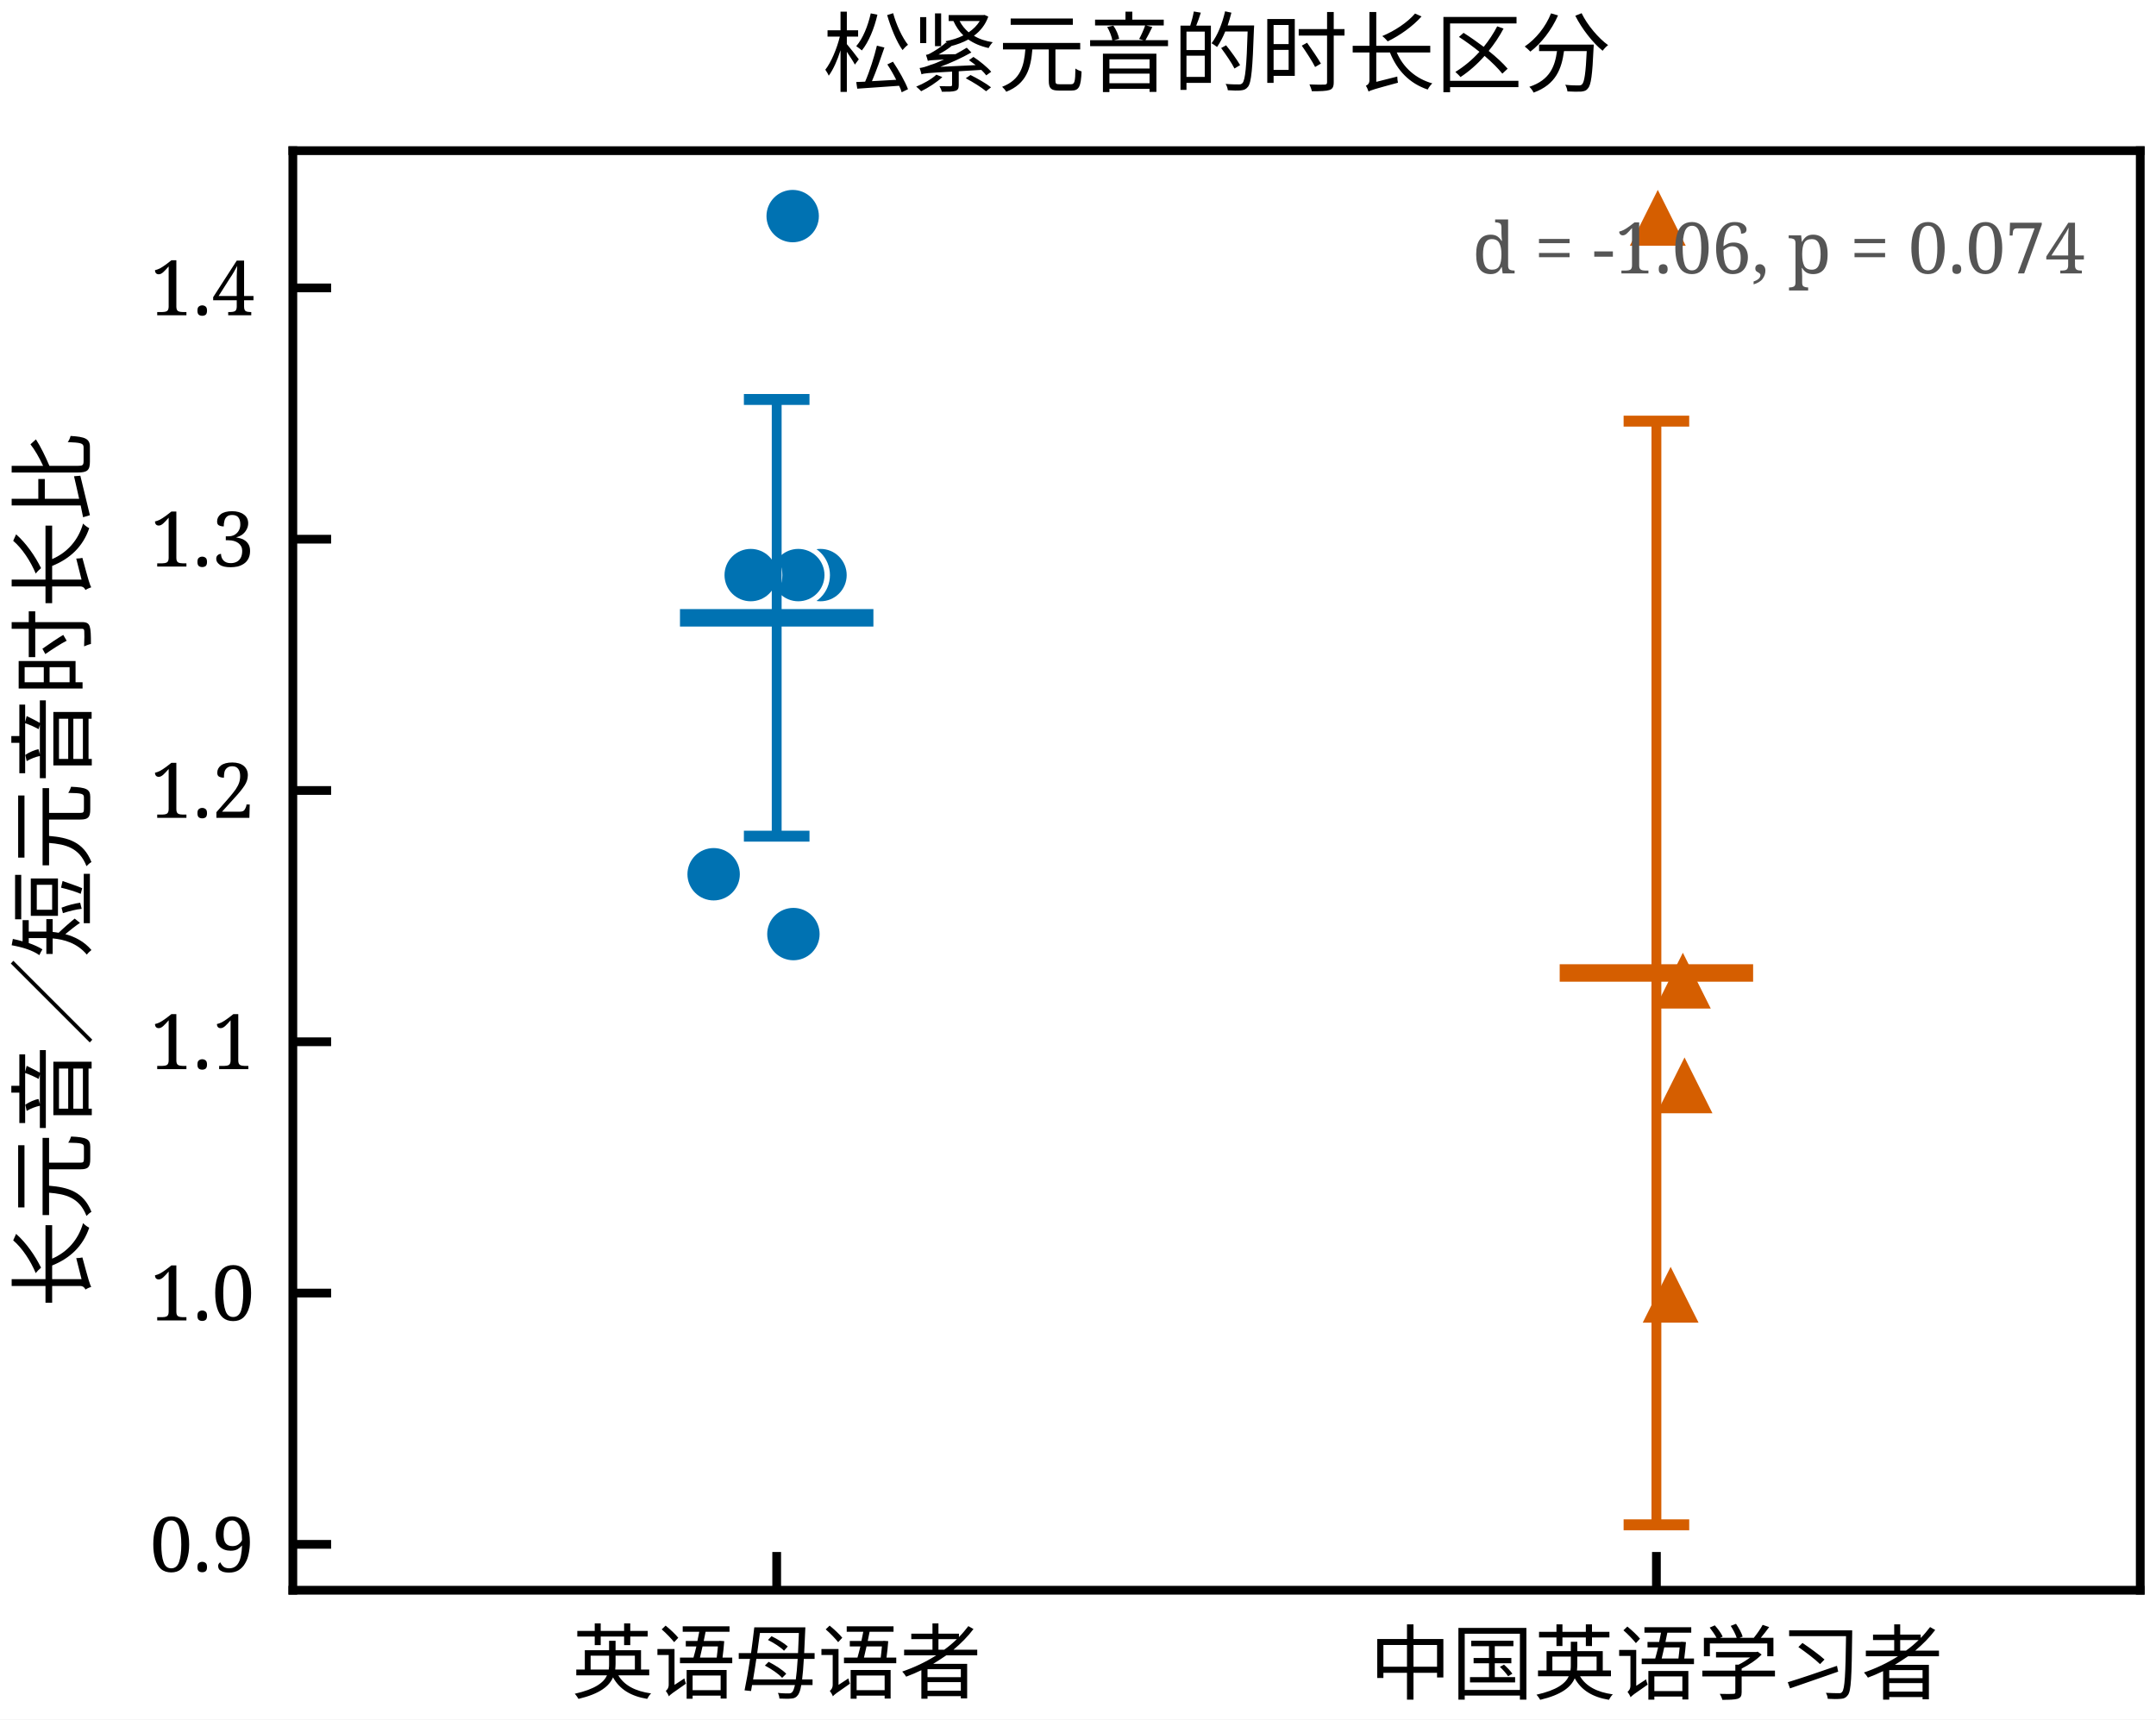
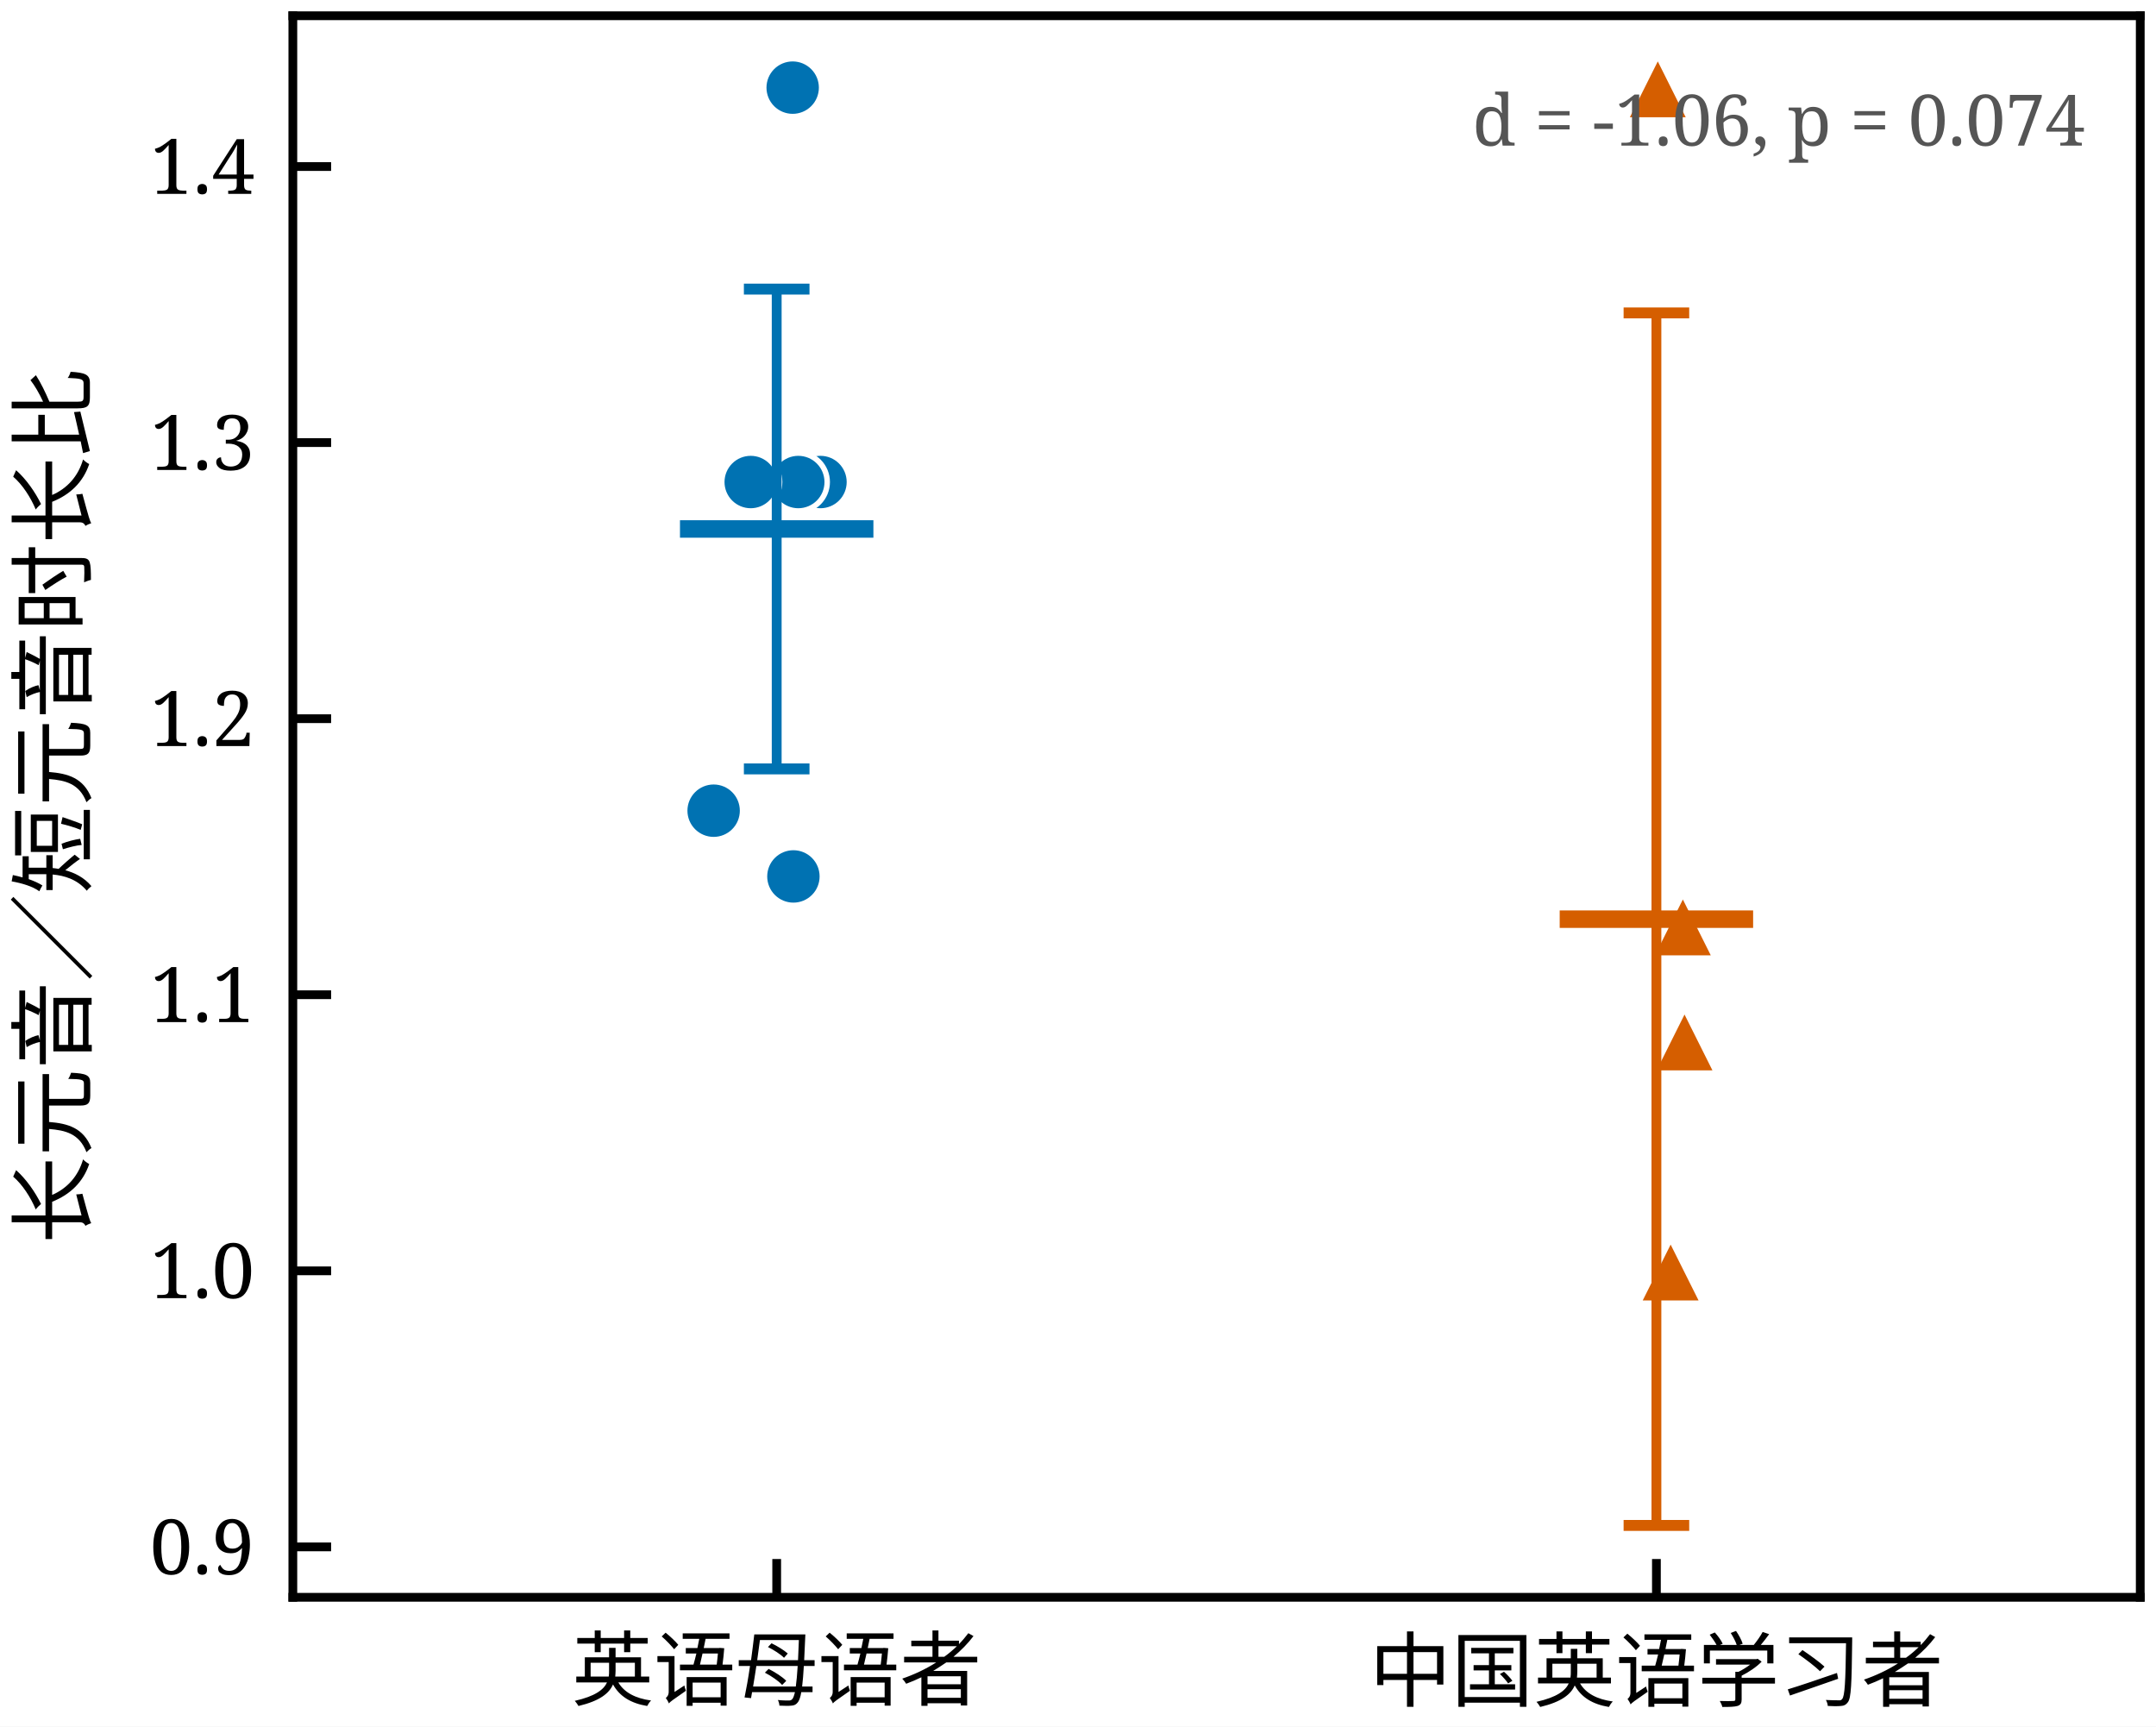
- <svg xmlns="http://www.w3.org/2000/svg" xmlns:xlink="http://www.w3.org/1999/xlink" width="197.19pt" height="157.311pt" viewBox="0 0 197.19 157.311" version="1.1">
+ <svg xmlns="http://www.w3.org/2000/svg" xmlns:xlink="http://www.w3.org/1999/xlink" width="197.19pt" height="157.875pt" viewBox="0 0 197.19 157.875" version="1.1">
  <defs>
    <style type="text/css">*{stroke-linejoin: round; stroke-linecap: butt}</style>
  </defs>
  <g id="figure_1">
    <g id="patch_1">
-       <path d="M 0 157.311  L 197.19 157.311  L 197.19 0  L 0 0  z " style="fill: #ffffff" />
+       <path d="M 0 157.875  L 197.19 157.875  L 197.19 0  L 0 0  z " style="fill: #ffffff" />
    </g>
    <g id="axes_1">
      <g id="patch_2">
-         <path d="M 26.784 145.486  L 195.75 145.486  L 195.75 13.784  L 26.784 13.784  z " style="fill: #ffffff" />
+         <path d="M 26.784 146.05  L 195.75 146.05  L 195.75 1.44  L 26.784 1.44  z " style="fill: #ffffff" />
      </g>
      <g id="matplotlib.axis_1">
        <g id="xtick_1">
          <g id="line2d_1">
            <defs>
-               <path id="m8a02b48c0e" d="M 0 0  L 0 -3.5  " style="stroke: #000000; stroke-width: 0.8" />
+               <path id="mb84cf7b210" d="M 0 0  L 0 -3.5  " style="stroke: #000000; stroke-width: 0.8" />
            </defs>
            <g>
-               <use xlink:href="#m8a02b48c0e" x="71.037" y="145.486" style="stroke: #000000; stroke-width: 0.8" />
+               <use xlink:href="#mb84cf7b210" x="71.037" y="146.05" style="stroke: #000000; stroke-width: 0.8" />
            </g>
          </g>
          <g id="text_1">
-             <text style="font-size: 7.5px; font-family: 'SimSun'; text-anchor: middle" x="71.037" y="154.816" transform="rotate(-0 71.03688 154.8163)">英语母语者</text>
+             <text style="font-size: 7.5px; font-family: 'SimSun'; text-anchor: middle" x="71.037" y="155.38" transform="rotate(-0 71.03688 155.3801)">英语母语者</text>
          </g>
        </g>
        <g id="xtick_2">
          <g id="line2d_2">
            <g>
-               <use xlink:href="#m8a02b48c0e" x="151.497" y="145.486" style="stroke: #000000; stroke-width: 0.8" />
+               <use xlink:href="#mb84cf7b210" x="151.497" y="146.05" style="stroke: #000000; stroke-width: 0.8" />
            </g>
          </g>
          <g id="text_2">
-             <text style="font-size: 7.5px; font-family: 'SimSun'; text-anchor: middle" x="151.497" y="154.904" transform="rotate(-0 151.4971 154.9042)">中国英语学习者</text>
+             <text style="font-size: 7.5px; font-family: 'SimSun'; text-anchor: middle" x="151.497" y="155.468" transform="rotate(-0 151.4971 155.468)">中国英语学习者</text>
          </g>
        </g>
      </g>
      <g id="matplotlib.axis_2">
        <g id="ytick_1">
          <g id="line2d_3">
            <defs>
-               <path id="m019289fd8e" d="M 0 0  L 3.5 0  " style="stroke: #000000; stroke-width: 0.8" />
+               <path id="m16be8cc8e4" d="M 0 0  L 3.5 0  " style="stroke: #000000; stroke-width: 0.8" />
            </defs>
            <g>
-               <use xlink:href="#m019289fd8e" x="26.784" y="141.289" style="stroke: #000000; stroke-width: 0.8" />
+               <use xlink:href="#m16be8cc8e4" x="26.784" y="141.442" style="stroke: #000000; stroke-width: 0.8" />
            </g>
          </g>
          <g id="text_3">
-             <text style="font-size: 7px; font-family: 'SimSun'; text-anchor: end" x="23.284" y="143.791" transform="rotate(-0 23.28375 143.7913)">0.9</text>
+             <text style="font-size: 7px; font-family: 'SimSun'; text-anchor: end" x="23.284" y="143.944" transform="rotate(-0 23.28375 143.9437)">0.9</text>
          </g>
        </g>
        <g id="ytick_2">
          <g id="line2d_4">
            <g>
-               <use xlink:href="#m019289fd8e" x="26.784" y="118.299" style="stroke: #000000; stroke-width: 0.8" />
+               <use xlink:href="#m16be8cc8e4" x="26.784" y="116.199" style="stroke: #000000; stroke-width: 0.8" />
            </g>
          </g>
          <g id="text_4">
-             <text style="font-size: 7px; font-family: 'SimSun'; text-anchor: end" x="23.284" y="120.801" transform="rotate(-0 23.28375 120.8012)">1.0</text>
+             <text style="font-size: 7px; font-family: 'SimSun'; text-anchor: end" x="23.284" y="118.7" transform="rotate(-0 23.28375 118.7005)">1.0</text>
          </g>
        </g>
        <g id="ytick_3">
          <g id="line2d_5">
            <g>
-               <use xlink:href="#m019289fd8e" x="26.784" y="95.309" style="stroke: #000000; stroke-width: 0.8" />
+               <use xlink:href="#m16be8cc8e4" x="26.784" y="90.955" style="stroke: #000000; stroke-width: 0.8" />
            </g>
          </g>
          <g id="text_5">
-             <text style="font-size: 7px; font-family: 'SimSun'; text-anchor: end" x="23.284" y="97.811" transform="rotate(-0 23.28375 97.8111)">1.1</text>
+             <text style="font-size: 7px; font-family: 'SimSun'; text-anchor: end" x="23.284" y="93.457" transform="rotate(-0 23.28375 93.45725)">1.1</text>
          </g>
        </g>
        <g id="ytick_4">
          <g id="line2d_6">
            <g>
-               <use xlink:href="#m019289fd8e" x="26.784" y="72.319" style="stroke: #000000; stroke-width: 0.8" />
+               <use xlink:href="#m16be8cc8e4" x="26.784" y="65.712" style="stroke: #000000; stroke-width: 0.8" />
            </g>
          </g>
          <g id="text_6">
-             <text style="font-size: 7px; font-family: 'SimSun'; text-anchor: end" x="23.284" y="74.821" transform="rotate(-0 23.28375 74.82099)">1.2</text>
+             <text style="font-size: 7px; font-family: 'SimSun'; text-anchor: end" x="23.284" y="68.214" transform="rotate(-0 23.28375 68.21399)">1.2</text>
          </g>
        </g>
        <g id="ytick_5">
          <g id="line2d_7">
            <g>
-               <use xlink:href="#m019289fd8e" x="26.784" y="49.329" style="stroke: #000000; stroke-width: 0.8" />
+               <use xlink:href="#m16be8cc8e4" x="26.784" y="40.469" style="stroke: #000000; stroke-width: 0.8" />
            </g>
          </g>
          <g id="text_7">
-             <text style="font-size: 7px; font-family: 'SimSun'; text-anchor: end" x="23.284" y="51.831" transform="rotate(-0 23.28375 51.83089)">1.3</text>
+             <text style="font-size: 7px; font-family: 'SimSun'; text-anchor: end" x="23.284" y="42.971" transform="rotate(-0 23.28375 42.97074)">1.3</text>
          </g>
        </g>
        <g id="ytick_6">
          <g id="line2d_8">
            <g>
-               <use xlink:href="#m019289fd8e" x="26.784" y="26.339" style="stroke: #000000; stroke-width: 0.8" />
+               <use xlink:href="#m16be8cc8e4" x="26.784" y="15.226" style="stroke: #000000; stroke-width: 0.8" />
            </g>
          </g>
          <g id="text_8">
-             <text style="font-size: 7px; font-family: 'SimSun'; text-anchor: end" x="23.284" y="28.841" transform="rotate(-0 23.28375 28.84078)">1.4</text>
+             <text style="font-size: 7px; font-family: 'SimSun'; text-anchor: end" x="23.284" y="17.727" transform="rotate(-0 23.28375 17.72749)">1.4</text>
          </g>
        </g>
        <g id="text_9">
-           <text style="font-size: 8px; font-family: 'SimSun'; text-anchor: middle" x="7.753" y="79.635" transform="rotate(-90 7.7525 79.635)">长元音／短元音时长比</text>
+           <text style="font-size: 8px; font-family: 'SimSun'; text-anchor: middle" x="7.753" y="73.745" transform="rotate(-90 7.7525 73.745)">长元音／短元音时长比</text>
        </g>
      </g>
      <g id="patch_3">
-         <path d="M 26.784 145.486  L 26.784 13.784  " style="fill: none; stroke: #000000; stroke-width: 0.8; stroke-linejoin: miter; stroke-linecap: square" />
+         <path d="M 26.784 146.05  L 26.784 1.44  " style="fill: none; stroke: #000000; stroke-width: 0.8; stroke-linejoin: miter; stroke-linecap: square" />
      </g>
      <g id="patch_4">
-         <path d="M 195.75 145.486  L 195.75 13.784  " style="fill: none; stroke: #000000; stroke-width: 0.8; stroke-linejoin: miter; stroke-linecap: square" />
+         <path d="M 195.75 146.05  L 195.75 1.44  " style="fill: none; stroke: #000000; stroke-width: 0.8; stroke-linejoin: miter; stroke-linecap: square" />
      </g>
      <g id="patch_5">
-         <path d="M 26.784 145.486  L 195.75 145.486  " style="fill: none; stroke: #000000; stroke-width: 0.8; stroke-linejoin: miter; stroke-linecap: square" />
+         <path d="M 26.784 146.05  L 195.75 146.05  " style="fill: none; stroke: #000000; stroke-width: 0.8; stroke-linejoin: miter; stroke-linecap: square" />
      </g>
      <g id="patch_6">
-         <path d="M 26.784 13.784  L 195.75 13.784  " style="fill: none; stroke: #000000; stroke-width: 0.8; stroke-linejoin: miter; stroke-linecap: square" />
+         <path d="M 26.784 1.44  L 195.75 1.44  " style="fill: none; stroke: #000000; stroke-width: 0.8; stroke-linejoin: miter; stroke-linecap: square" />
      </g>
      <g id="PathCollection_1">
        <defs>
-           <path id="m103096de59" d="M 0 2.646  C 0.702 2.646 1.375 2.367 1.871 1.871  C 2.367 1.375 2.646 0.702 2.646 0  C 2.646 -0.702 2.367 -1.375 1.871 -1.871  C 1.375 -2.367 0.702 -2.646 0 -2.646  C -0.702 -2.646 -1.375 -2.367 -1.871 -1.871  C -2.367 -1.375 -2.646 -0.702 -2.646 0  C -2.646 0.702 -2.367 1.375 -1.871 1.871  C -1.375 2.367 -0.702 2.646 0 2.646  z " style="stroke: #ffffff; stroke-width: 0.5" />
+           <path id="ma4d710873d" d="M 0 2.646  C 0.702 2.646 1.375 2.367 1.871 1.871  C 2.367 1.375 2.646 0.702 2.646 0  C 2.646 -0.702 2.367 -1.375 1.871 -1.871  C 1.375 -2.367 0.702 -2.646 0 -2.646  C -0.702 -2.646 -1.375 -2.367 -1.871 -1.871  C -2.367 -1.375 -2.646 -0.702 -2.646 0  C -2.646 0.702 -2.367 1.375 -1.871 1.871  C -1.375 2.367 -0.702 2.646 0 2.646  z " style="stroke: #ffffff; stroke-width: 0.5" />
        </defs>
-         <g clip-path="url(#p32d276f965)">
-           <use xlink:href="#m103096de59" x="72.566" y="85.456" style="fill: #0072b2; stroke: #ffffff; stroke-width: 0.5" />
-           <use xlink:href="#m103096de59" x="74.673" y="52.613" style="fill: #0072b2; stroke: #ffffff; stroke-width: 0.5" />
-           <use xlink:href="#m103096de59" x="72.499" y="19.77" style="fill: #0072b2; stroke: #ffffff; stroke-width: 0.5" />
-           <use xlink:href="#m103096de59" x="65.27" y="79.982" style="fill: #0072b2; stroke: #ffffff; stroke-width: 0.5" />
-           <use xlink:href="#m103096de59" x="75.043" y="52.613" style="fill: #0072b2; stroke: #ffffff; stroke-width: 0.5" />
-           <use xlink:href="#m103096de59" x="73.012" y="52.613" style="fill: #0072b2; stroke: #ffffff; stroke-width: 0.5" />
-           <use xlink:href="#m103096de59" x="68.661" y="52.613" style="fill: #0072b2; stroke: #ffffff; stroke-width: 0.5" />
+         <g clip-path="url(#p7879e7d99c)">
+           <use xlink:href="#ma4d710873d" x="72.566" y="80.137" style="fill: #0072b2; stroke: #ffffff; stroke-width: 0.5" />
+           <use xlink:href="#ma4d710873d" x="74.673" y="44.075" style="fill: #0072b2; stroke: #ffffff; stroke-width: 0.5" />
+           <use xlink:href="#ma4d710873d" x="72.499" y="8.013" style="fill: #0072b2; stroke: #ffffff; stroke-width: 0.5" />
+           <use xlink:href="#ma4d710873d" x="65.27" y="74.126" style="fill: #0072b2; stroke: #ffffff; stroke-width: 0.5" />
+           <use xlink:href="#ma4d710873d" x="75.043" y="44.075" style="fill: #0072b2; stroke: #ffffff; stroke-width: 0.5" />
+           <use xlink:href="#ma4d710873d" x="73.012" y="44.075" style="fill: #0072b2; stroke: #ffffff; stroke-width: 0.5" />
+           <use xlink:href="#ma4d710873d" x="68.661" y="44.075" style="fill: #0072b2; stroke: #ffffff; stroke-width: 0.5" />
        </g>
      </g>
      <g id="PathCollection_2">
        <defs>
-           <path id="m3f39afa801" d="M 0 -2.958  L -2.958 2.958  L 2.958 2.958  z " style="stroke: #ffffff; stroke-width: 0.5" />
+           <path id="me5bfd2367f" d="M 0 -2.958  L -2.958 2.958  L 2.958 2.958  z " style="stroke: #ffffff; stroke-width: 0.5" />
        </defs>
-         <g clip-path="url(#p32d276f965)">
-           <use xlink:href="#m3f39afa801" x="154.069" y="99.141" style="fill: #d55e00; stroke: #ffffff; stroke-width: 0.5" />
-           <use xlink:href="#m3f39afa801" x="153.11" y="118.299" style="fill: #d55e00; stroke: #ffffff; stroke-width: 0.5" />
-           <use xlink:href="#m3f39afa801" x="152.799" y="118.299" style="fill: #d55e00; stroke: #ffffff; stroke-width: 0.5" />
-           <use xlink:href="#m3f39afa801" x="151.623" y="19.77" style="fill: #d55e00; stroke: #ffffff; stroke-width: 0.5" />
-           <use xlink:href="#m3f39afa801" x="153.916" y="89.562" style="fill: #d55e00; stroke: #ffffff; stroke-width: 0.5" />
+         <g clip-path="url(#p7879e7d99c)">
+           <use xlink:href="#me5bfd2367f" x="154.069" y="95.163" style="fill: #d55e00; stroke: #ffffff; stroke-width: 0.5" />
+           <use xlink:href="#me5bfd2367f" x="153.11" y="116.199" style="fill: #d55e00; stroke: #ffffff; stroke-width: 0.5" />
+           <use xlink:href="#me5bfd2367f" x="152.799" y="116.199" style="fill: #d55e00; stroke: #ffffff; stroke-width: 0.5" />
+           <use xlink:href="#me5bfd2367f" x="151.623" y="8.013" style="fill: #d55e00; stroke: #ffffff; stroke-width: 0.5" />
+           <use xlink:href="#me5bfd2367f" x="153.916" y="84.644" style="fill: #d55e00; stroke: #ffffff; stroke-width: 0.5" />
        </g>
      </g>
      <g id="text_10">
-         <text style="font-size: 6.5px; font-family: 'SimSun'; text-anchor: end; fill: #555555" x="190.681" y="25.015" transform="rotate(-0 190.6813 25.01536)">d = -1.06, p = 0.074</text>
-       </g>
-       <g id="text_11">
-         <text style="font-size: 8px; font-family: 'SimSun'; text-anchor: middle" x="111.267" y="7.784" transform="rotate(-0 111.267 7.78375)">松紧元音的时长区分</text>
+         <text style="font-size: 6.5px; font-family: 'SimSun'; text-anchor: end; fill: #555555" x="190.681" y="13.317" transform="rotate(-0 190.6813 13.31698)">d = -1.06, p = 0.074</text>
      </g>
      <g id="LineCollection_1">
-         <path d="M 71.037 76.5  L 71.037 36.546  " clip-path="url(#p32d276f965)" style="fill: none; stroke: #0072b2; stroke-width: 0.9" />
+         <path d="M 71.037 70.303  L 71.037 26.433  " clip-path="url(#p7879e7d99c)" style="fill: none; stroke: #0072b2; stroke-width: 0.9" />
      </g>
      <g id="line2d_9">
        <defs>
-           <path id="m839308379f" d="M 3 0  L -3 -0  " style="stroke: #0072b2" />
+           <path id="m86cc74dd72" d="M 3 0  L -3 -0  " style="stroke: #0072b2" />
        </defs>
-         <g clip-path="url(#p32d276f965)">
-           <use xlink:href="#m839308379f" x="71.037" y="76.5" style="fill: #0072b2; stroke: #0072b2" />
+         <g clip-path="url(#p7879e7d99c)">
+           <use xlink:href="#m86cc74dd72" x="71.037" y="70.303" style="fill: #0072b2; stroke: #0072b2" />
        </g>
      </g>
      <g id="line2d_10">
-         <g clip-path="url(#p32d276f965)">
-           <use xlink:href="#m839308379f" x="71.037" y="36.546" style="fill: #0072b2; stroke: #0072b2" />
+         <g clip-path="url(#p7879e7d99c)">
+           <use xlink:href="#m86cc74dd72" x="71.037" y="26.433" style="fill: #0072b2; stroke: #0072b2" />
        </g>
      </g>
      <g id="LineCollection_2">
-         <path d="M 151.497 139.5  L 151.497 38.529  " clip-path="url(#p32d276f965)" style="fill: none; stroke: #d55e00; stroke-width: 0.9" />
+         <path d="M 151.497 139.477  L 151.497 28.61  " clip-path="url(#p7879e7d99c)" style="fill: none; stroke: #d55e00; stroke-width: 0.9" />
      </g>
      <g id="line2d_11">
        <defs>
-           <path id="m424e0f7aa0" d="M 3 0  L -3 -0  " style="stroke: #d55e00" />
+           <path id="md3348ef907" d="M 3 0  L -3 -0  " style="stroke: #d55e00" />
        </defs>
-         <g clip-path="url(#p32d276f965)">
-           <use xlink:href="#m424e0f7aa0" x="151.497" y="139.5" style="fill: #d55e00; stroke: #d55e00" />
+         <g clip-path="url(#p7879e7d99c)">
+           <use xlink:href="#md3348ef907" x="151.497" y="139.477" style="fill: #d55e00; stroke: #d55e00" />
        </g>
      </g>
      <g id="line2d_12">
-         <g clip-path="url(#p32d276f965)">
-           <use xlink:href="#m424e0f7aa0" x="151.497" y="38.529" style="fill: #d55e00; stroke: #d55e00" />
+         <g clip-path="url(#p7879e7d99c)">
+           <use xlink:href="#md3348ef907" x="151.497" y="28.61" style="fill: #d55e00; stroke: #d55e00" />
        </g>
      </g>
      <g id="line2d_13">
-         <path d="M 62.991 56.523  L 79.083 56.523  " clip-path="url(#p32d276f965)" style="fill: none; stroke: #0072b2; stroke-width: 1.6; stroke-linecap: square" />
+         <path d="M 62.991 48.368  L 79.083 48.368  " clip-path="url(#p7879e7d99c)" style="fill: none; stroke: #0072b2; stroke-width: 1.6; stroke-linecap: square" />
      </g>
      <g id="line2d_14">
-         <path d="M 143.451 89.014  L 159.543 89.014  " clip-path="url(#p32d276f965)" style="fill: none; stroke: #d55e00; stroke-width: 1.6; stroke-linecap: square" />
+         <path d="M 143.451 84.043  L 159.543 84.043  " clip-path="url(#p7879e7d99c)" style="fill: none; stroke: #d55e00; stroke-width: 1.6; stroke-linecap: square" />
      </g>
    </g>
  </g>
  <defs>
-     <clipPath id="p32d276f965">
-       <rect x="26.784" y="13.784" width="168.966" height="131.702" />
+     <clipPath id="p7879e7d99c">
+       <rect x="26.784" y="1.44" width="168.966" height="144.61" />
    </clipPath>
  </defs>
</svg>
